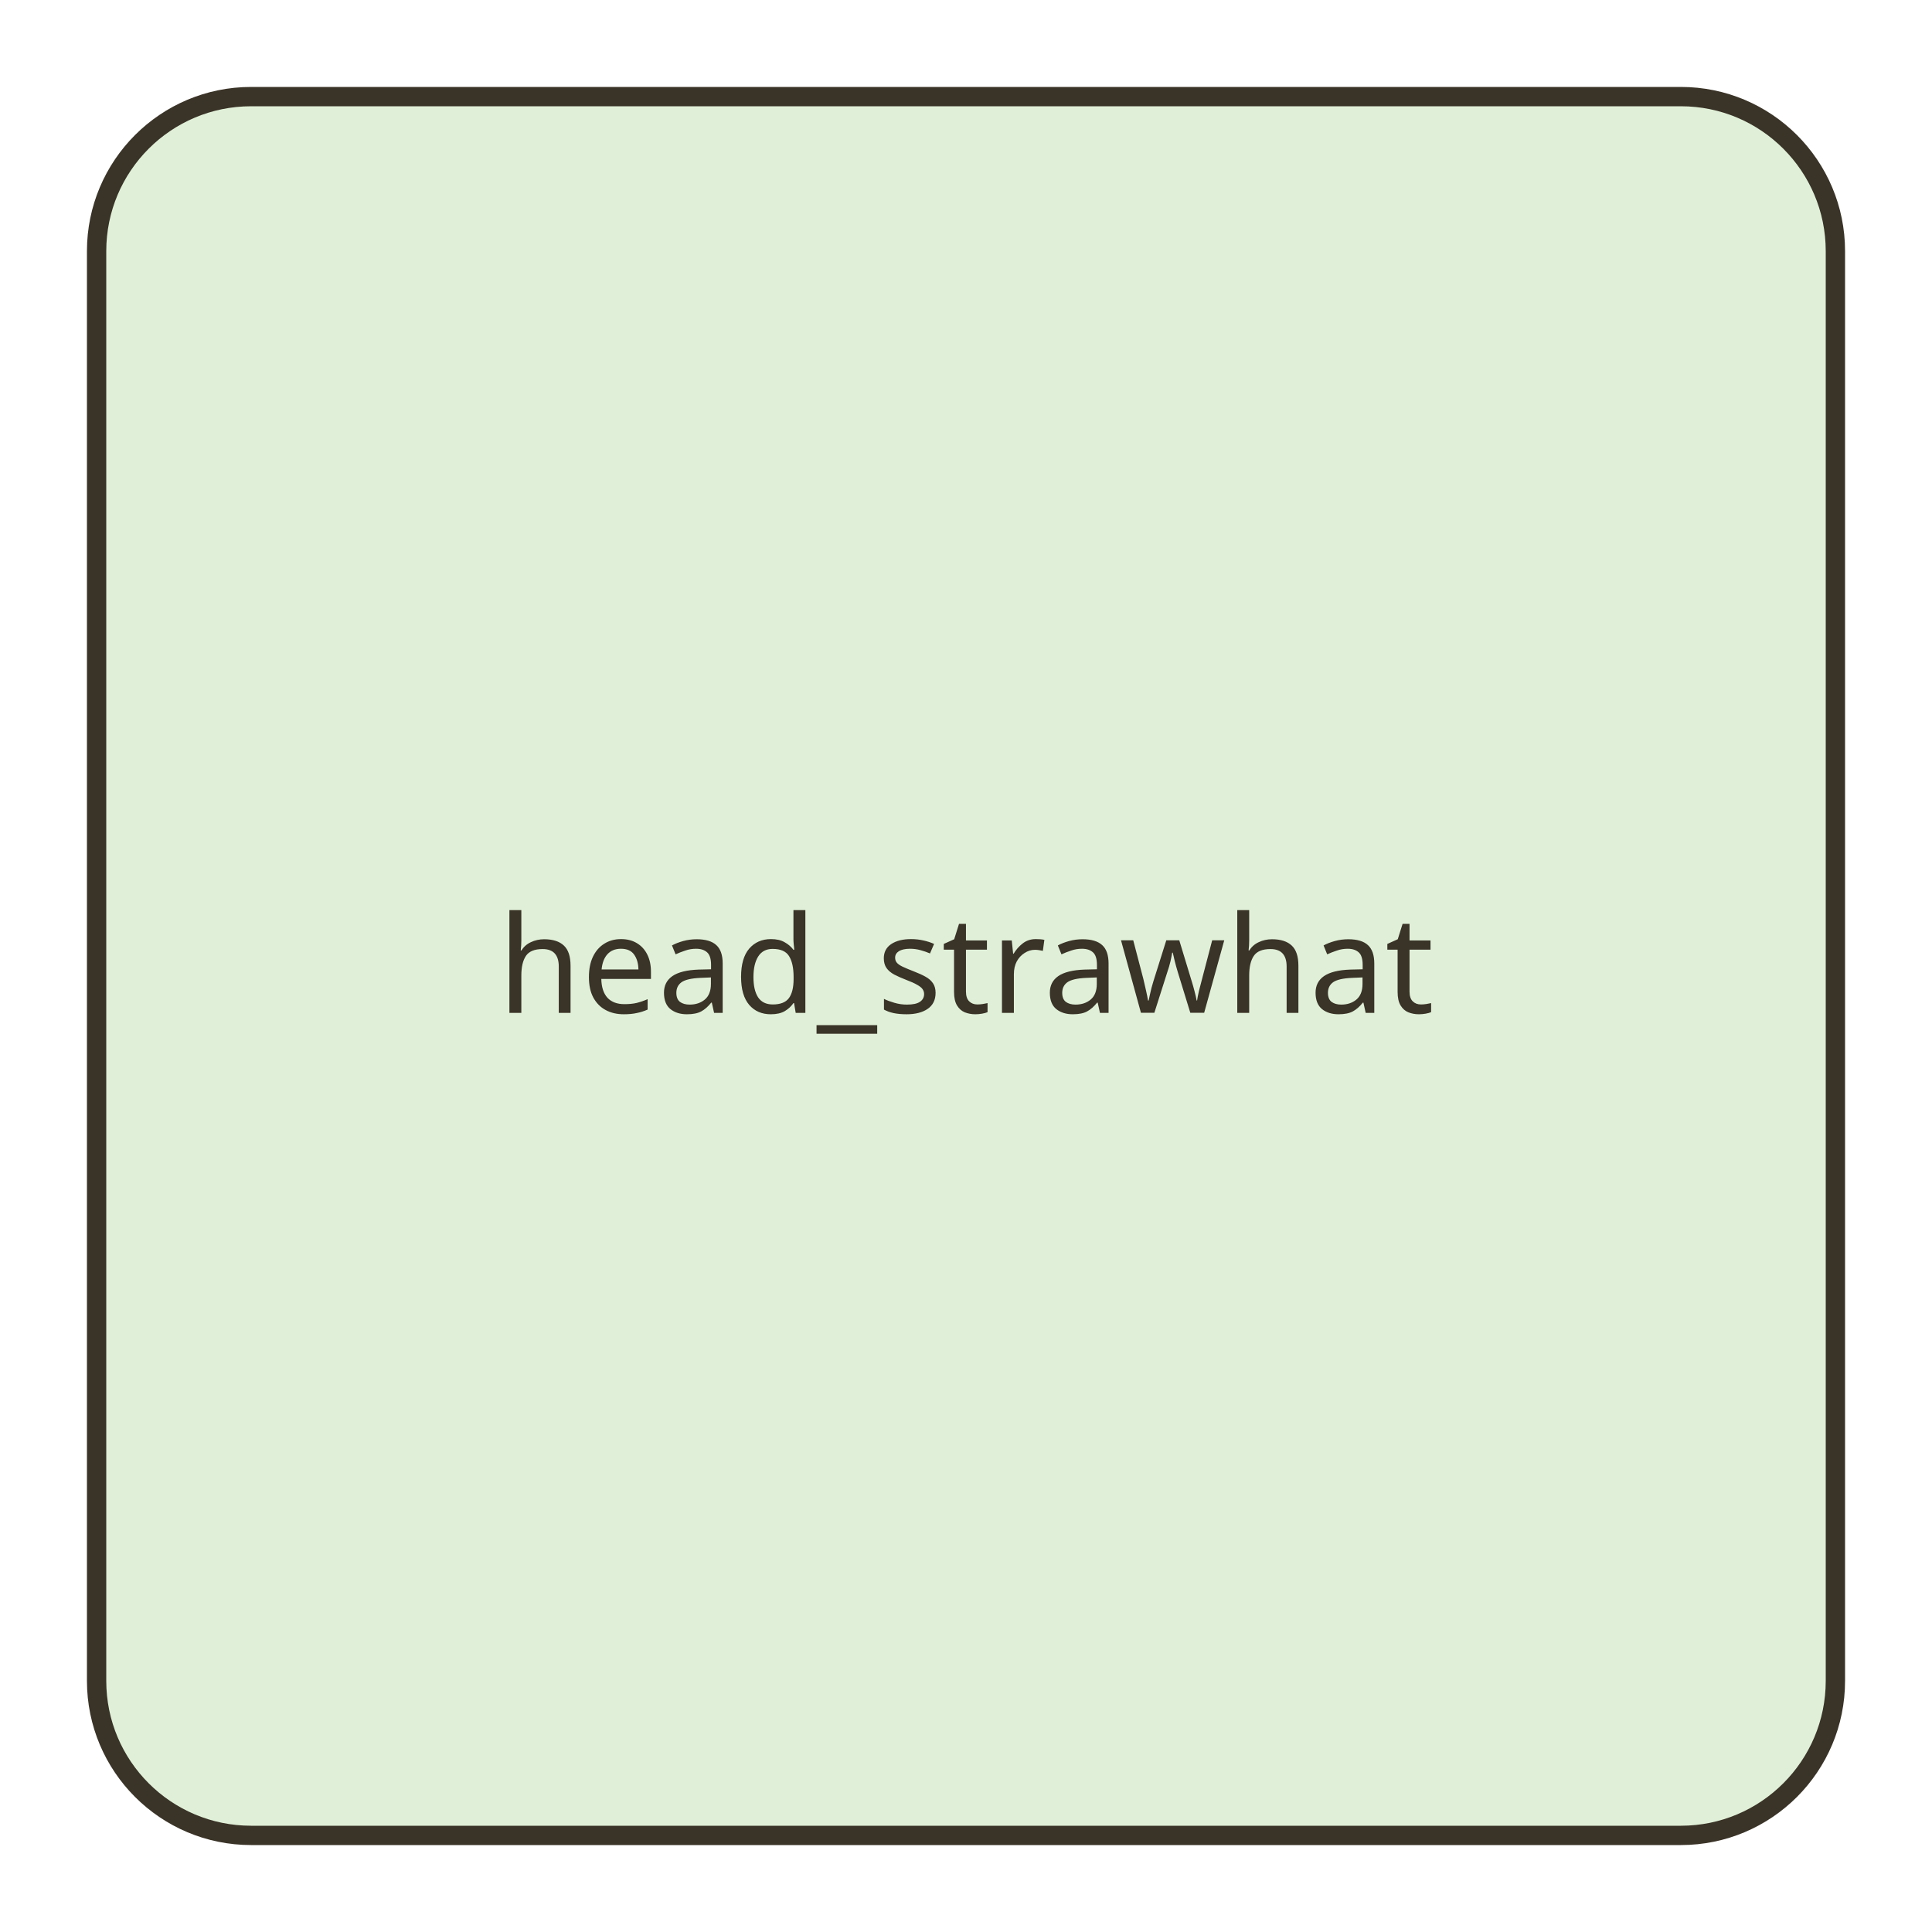
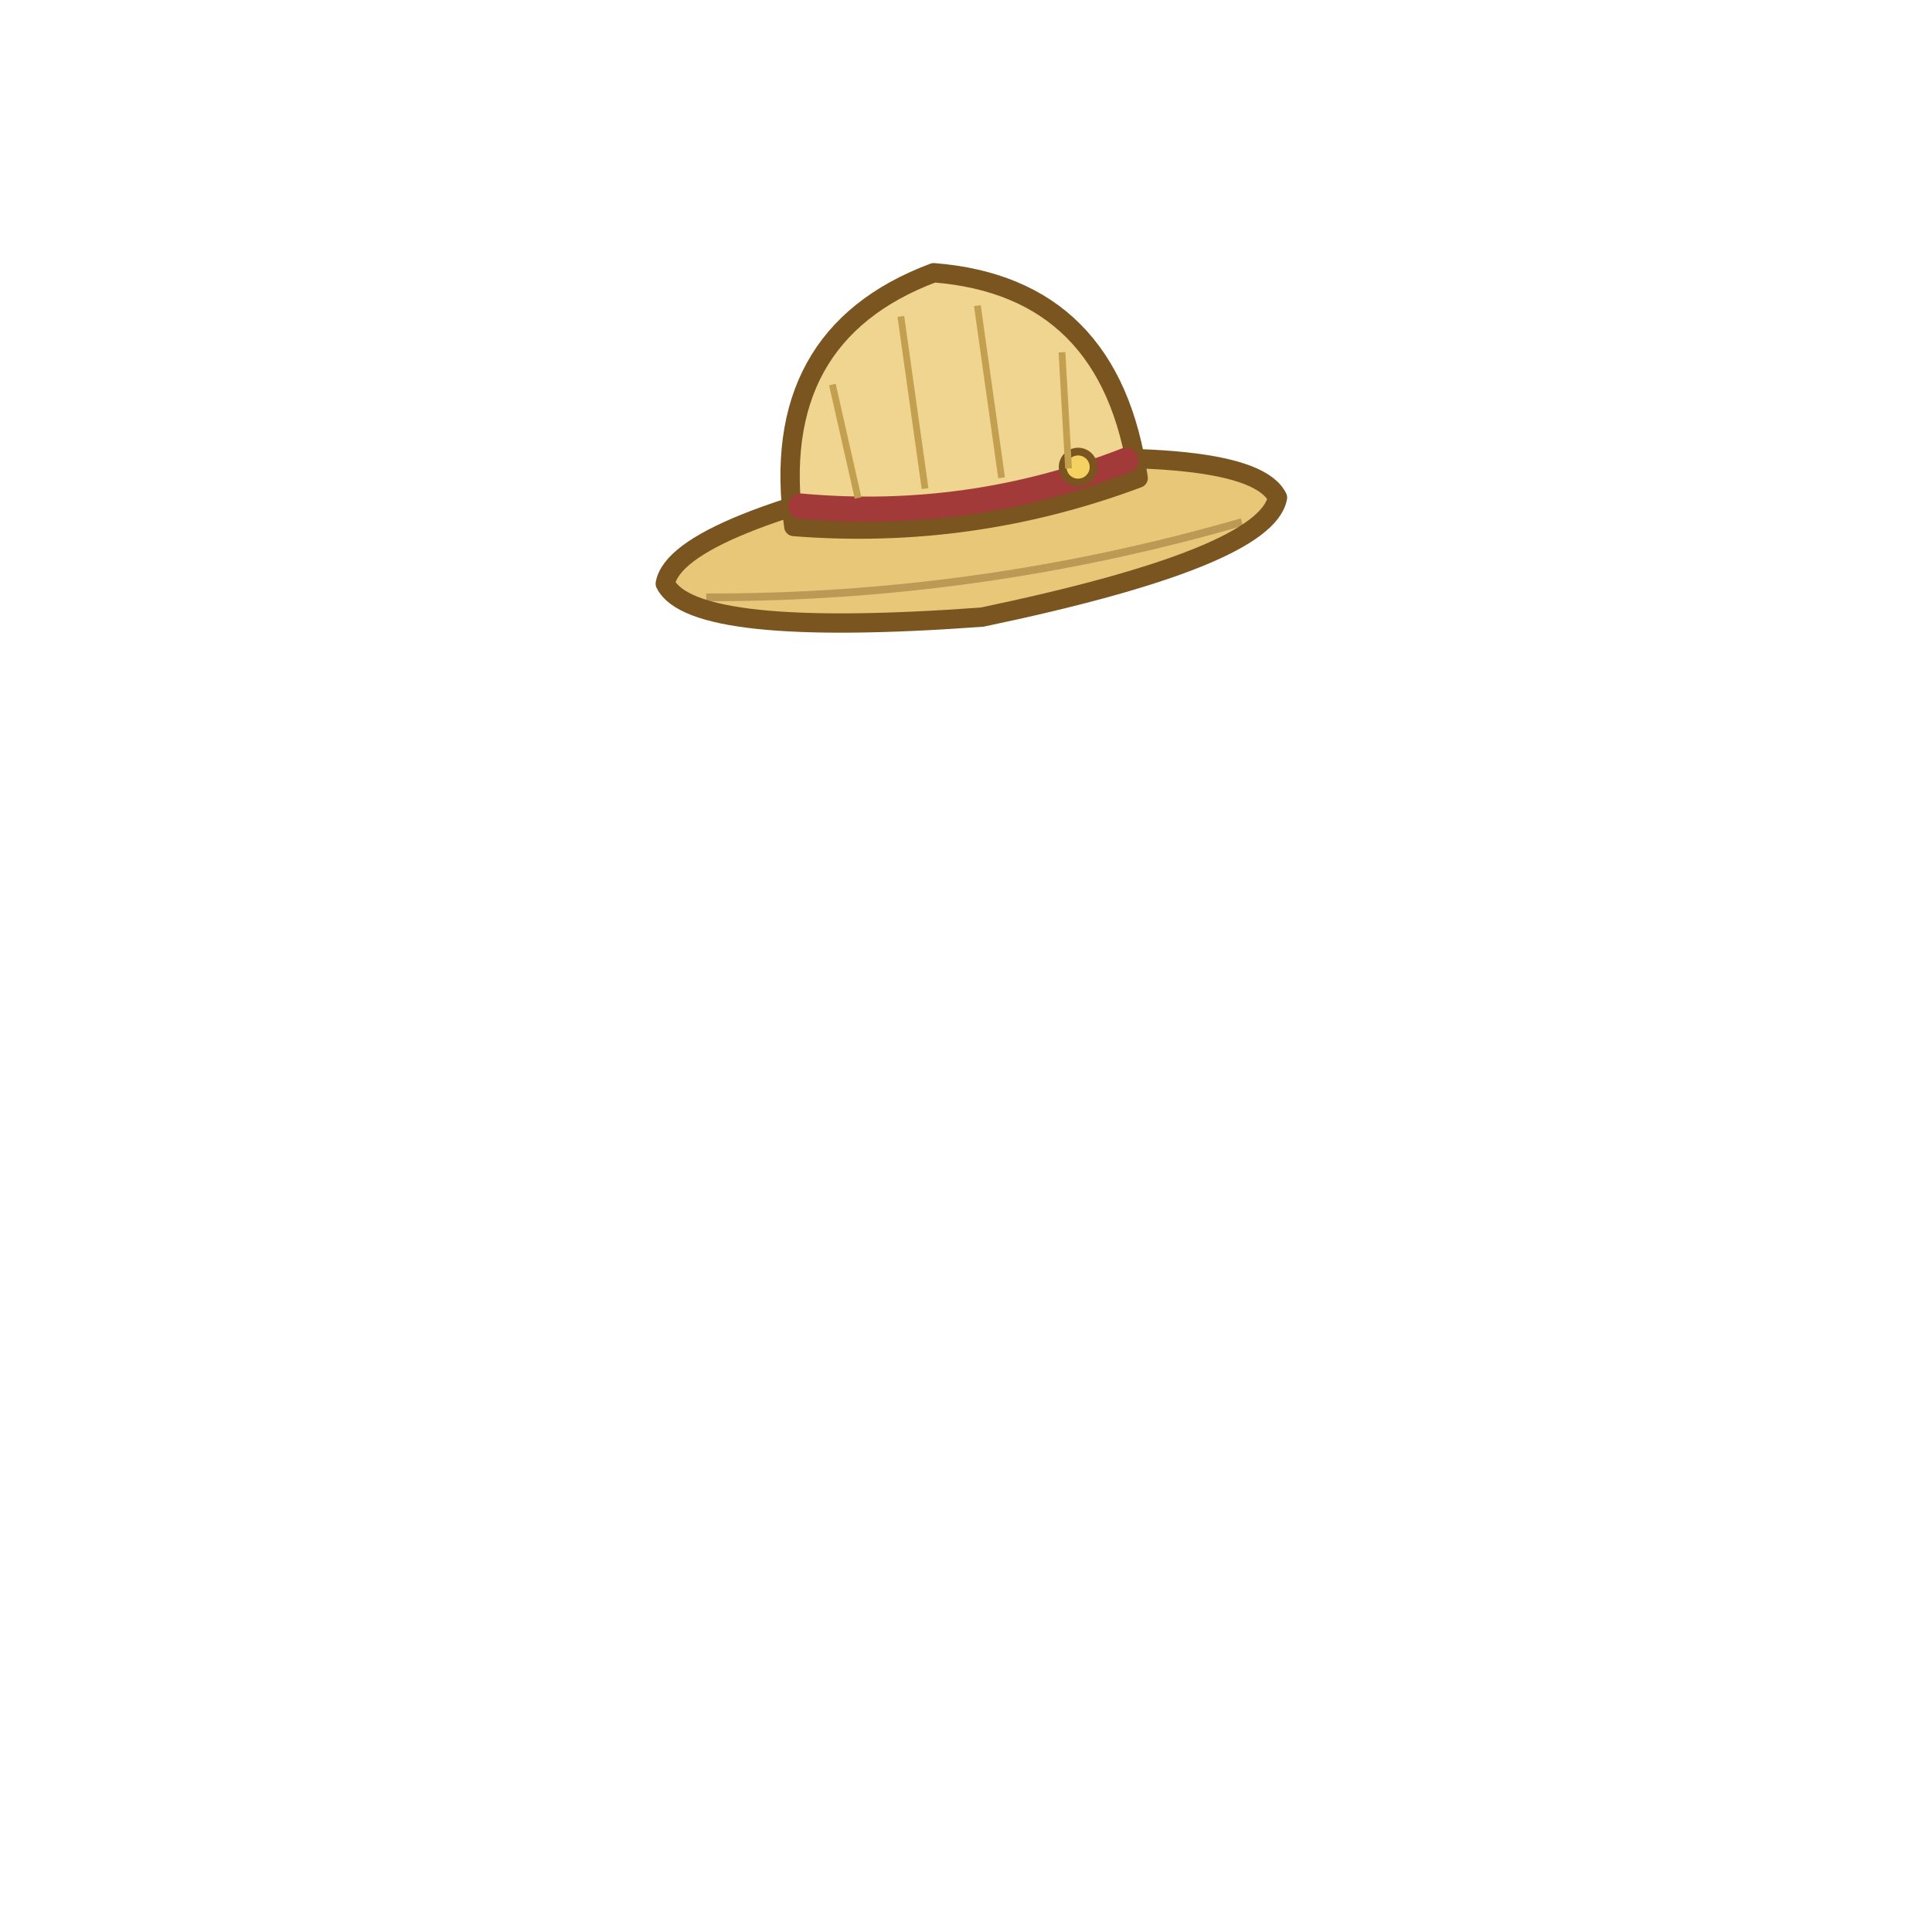
- <svg xmlns="http://www.w3.org/2000/svg" viewBox="0 0 200 200" width="200" height="200">
-   <rect x="10" y="10" width="180" height="180" rx="16" fill="#e0f0d8" stroke="#3a3327" stroke-width="2" />
-   <text x="100" y="100" text-anchor="middle" dominant-baseline="middle" font-family="sans-serif" font-size="14" fill="#3a3327">head_strawhat</text>
+ <svg xmlns="http://www.w3.org/2000/svg" viewBox="0 0 200 200">
+   <g transform="rotate(-8 100 52)">
+     <path d="M68 56 Q70 50 100 48 Q130 50 132 56 Q130 62 100 64 Q70 62 68 56 Z" fill="#e8c878" stroke="#7a5520" stroke-width="2" stroke-linejoin="round" />
+     <path d="M82 52 Q82 32 100 28 Q118 32 118 52 Q100 56 82 52 Z" fill="#f0d590" stroke="#7a5520" stroke-width="2" stroke-linejoin="round" />
+     <path d="M83 50 Q100 54 117 50" stroke="#a23a3a" stroke-width="2.6" fill="none" stroke-linecap="round" />
+     <circle cx="112" cy="50" r="1.6" fill="#f4d160" stroke="#7a5520" stroke-width="0.8" />
+     <path d="M88 38 L89 50 M96 32 L96 50 M104 32 L104 50 M112 38 L111 50" stroke="#c2a050" stroke-width="0.7" />
+     <path d="M72 58 Q100 62 128 58" stroke="#7a5520" stroke-width="0.8" fill="none" opacity="0.4" />
+   </g>
</svg>
